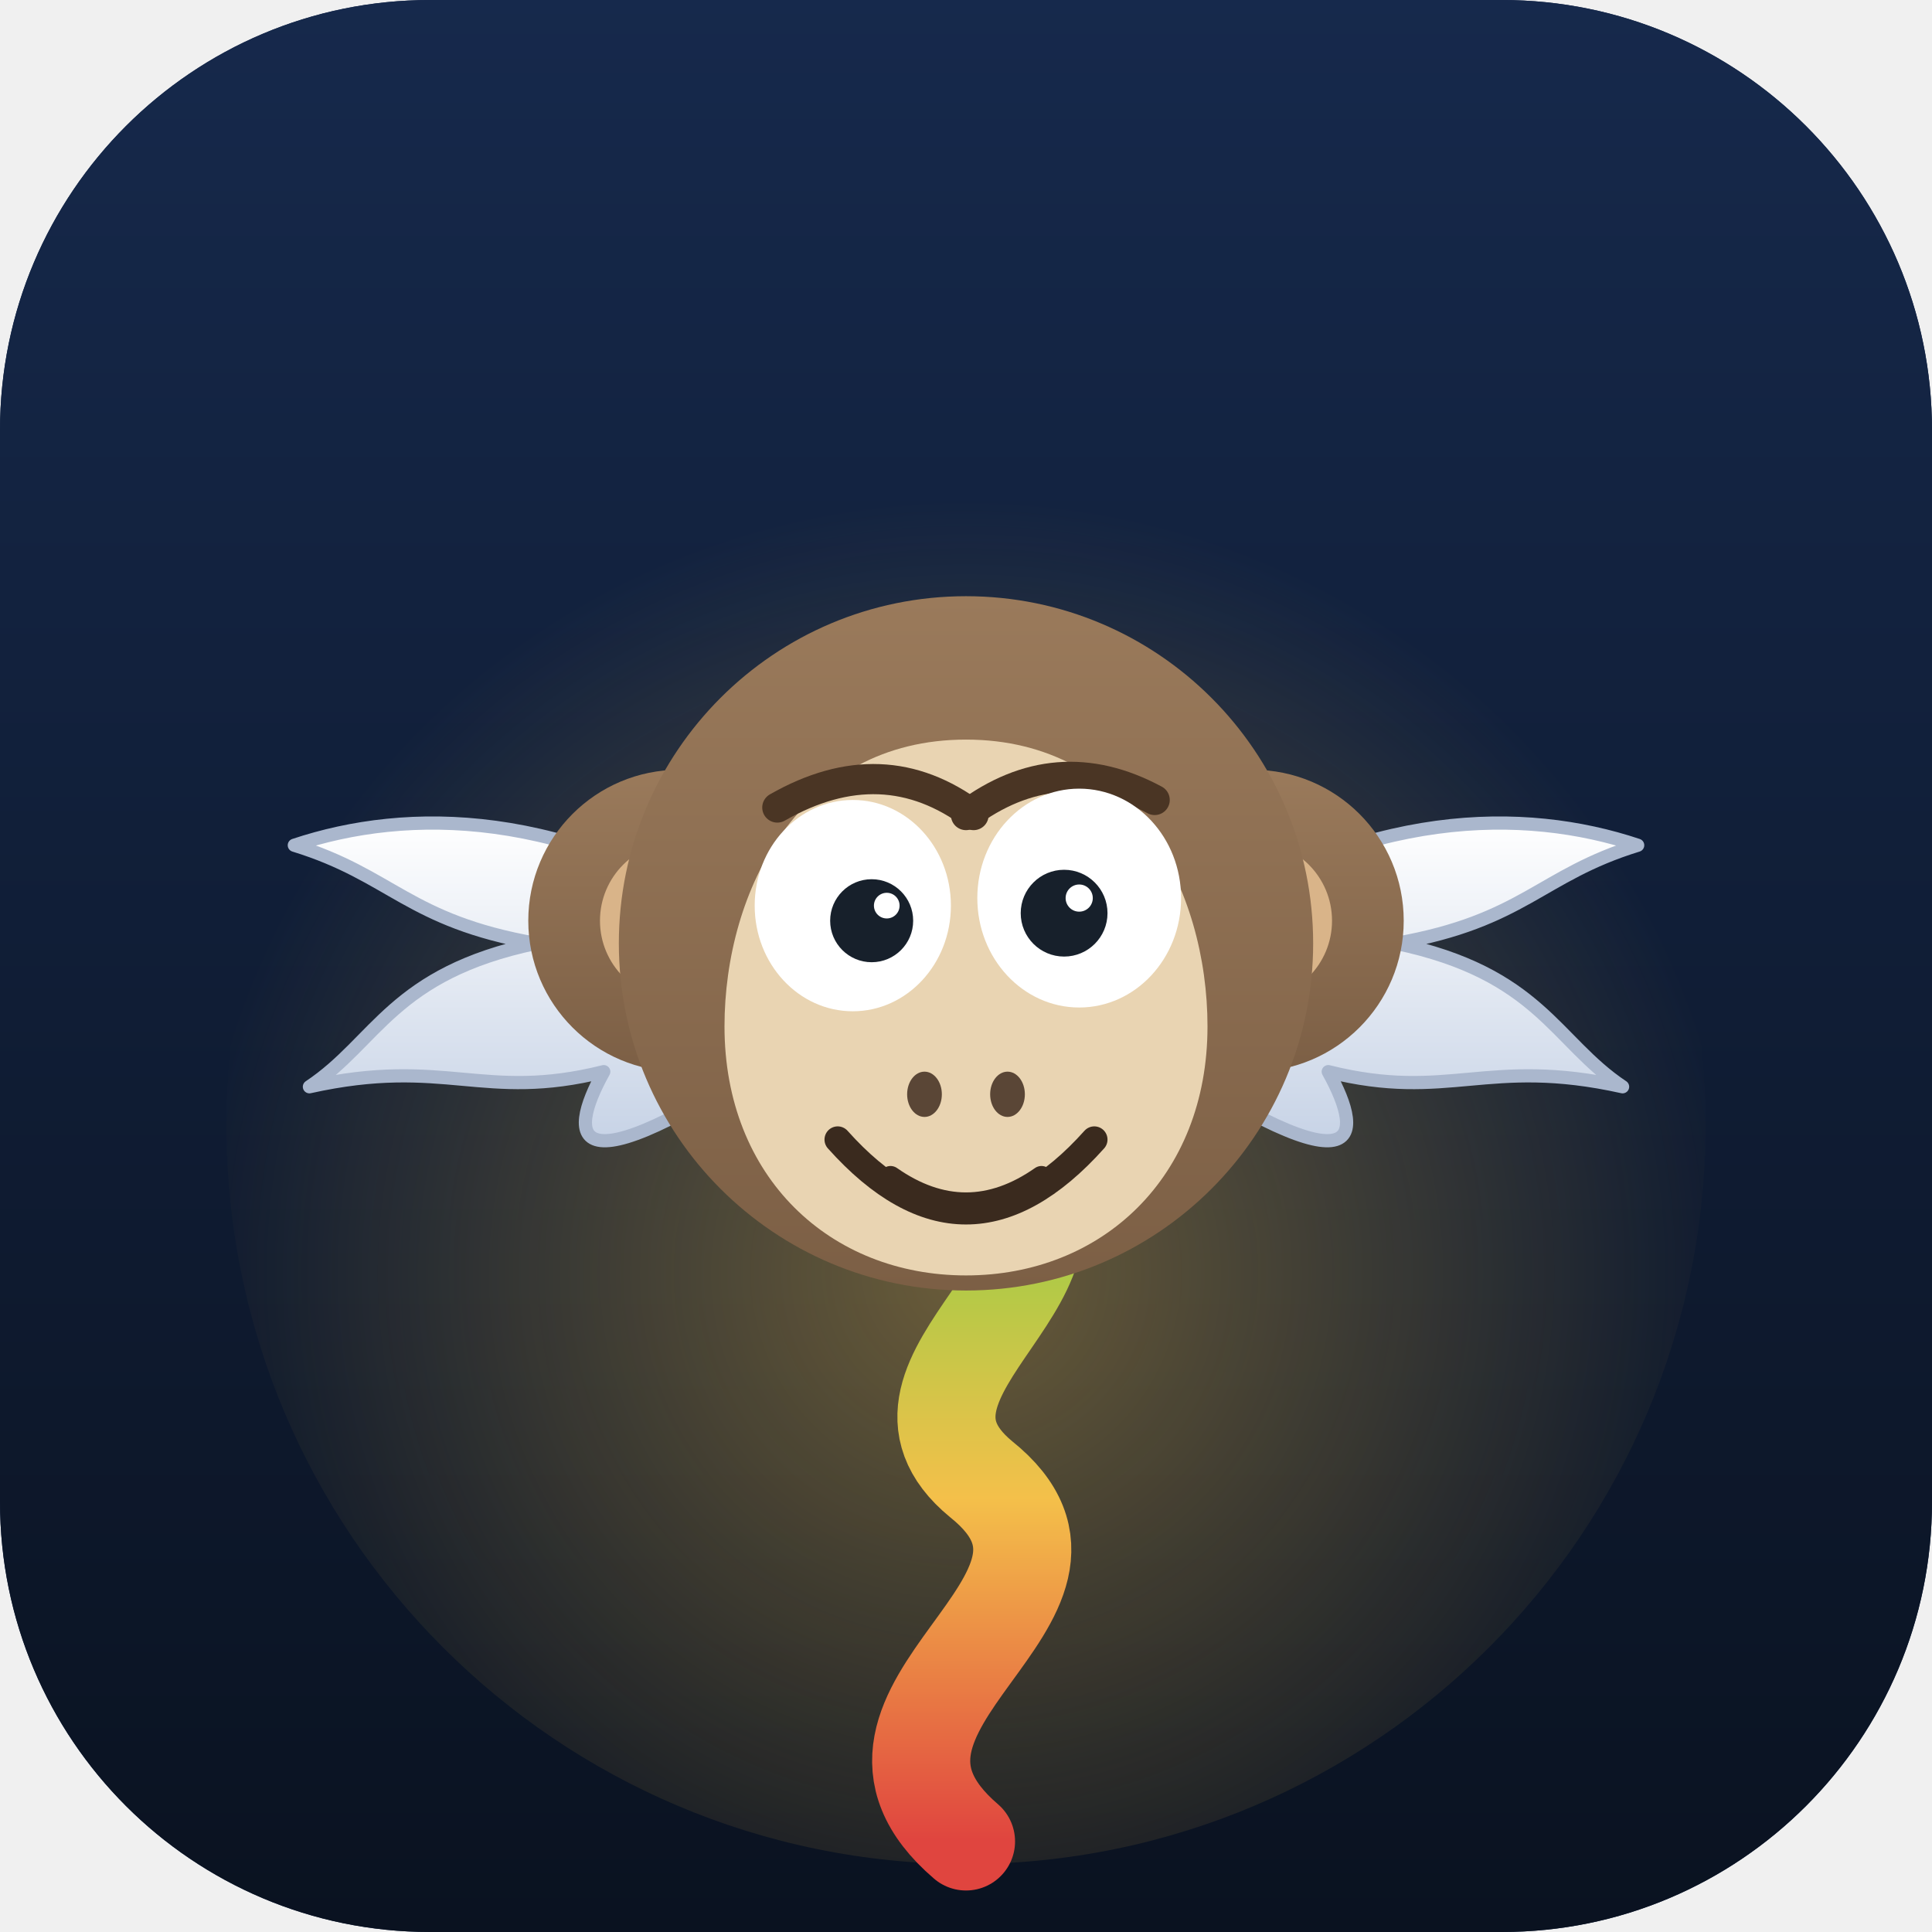
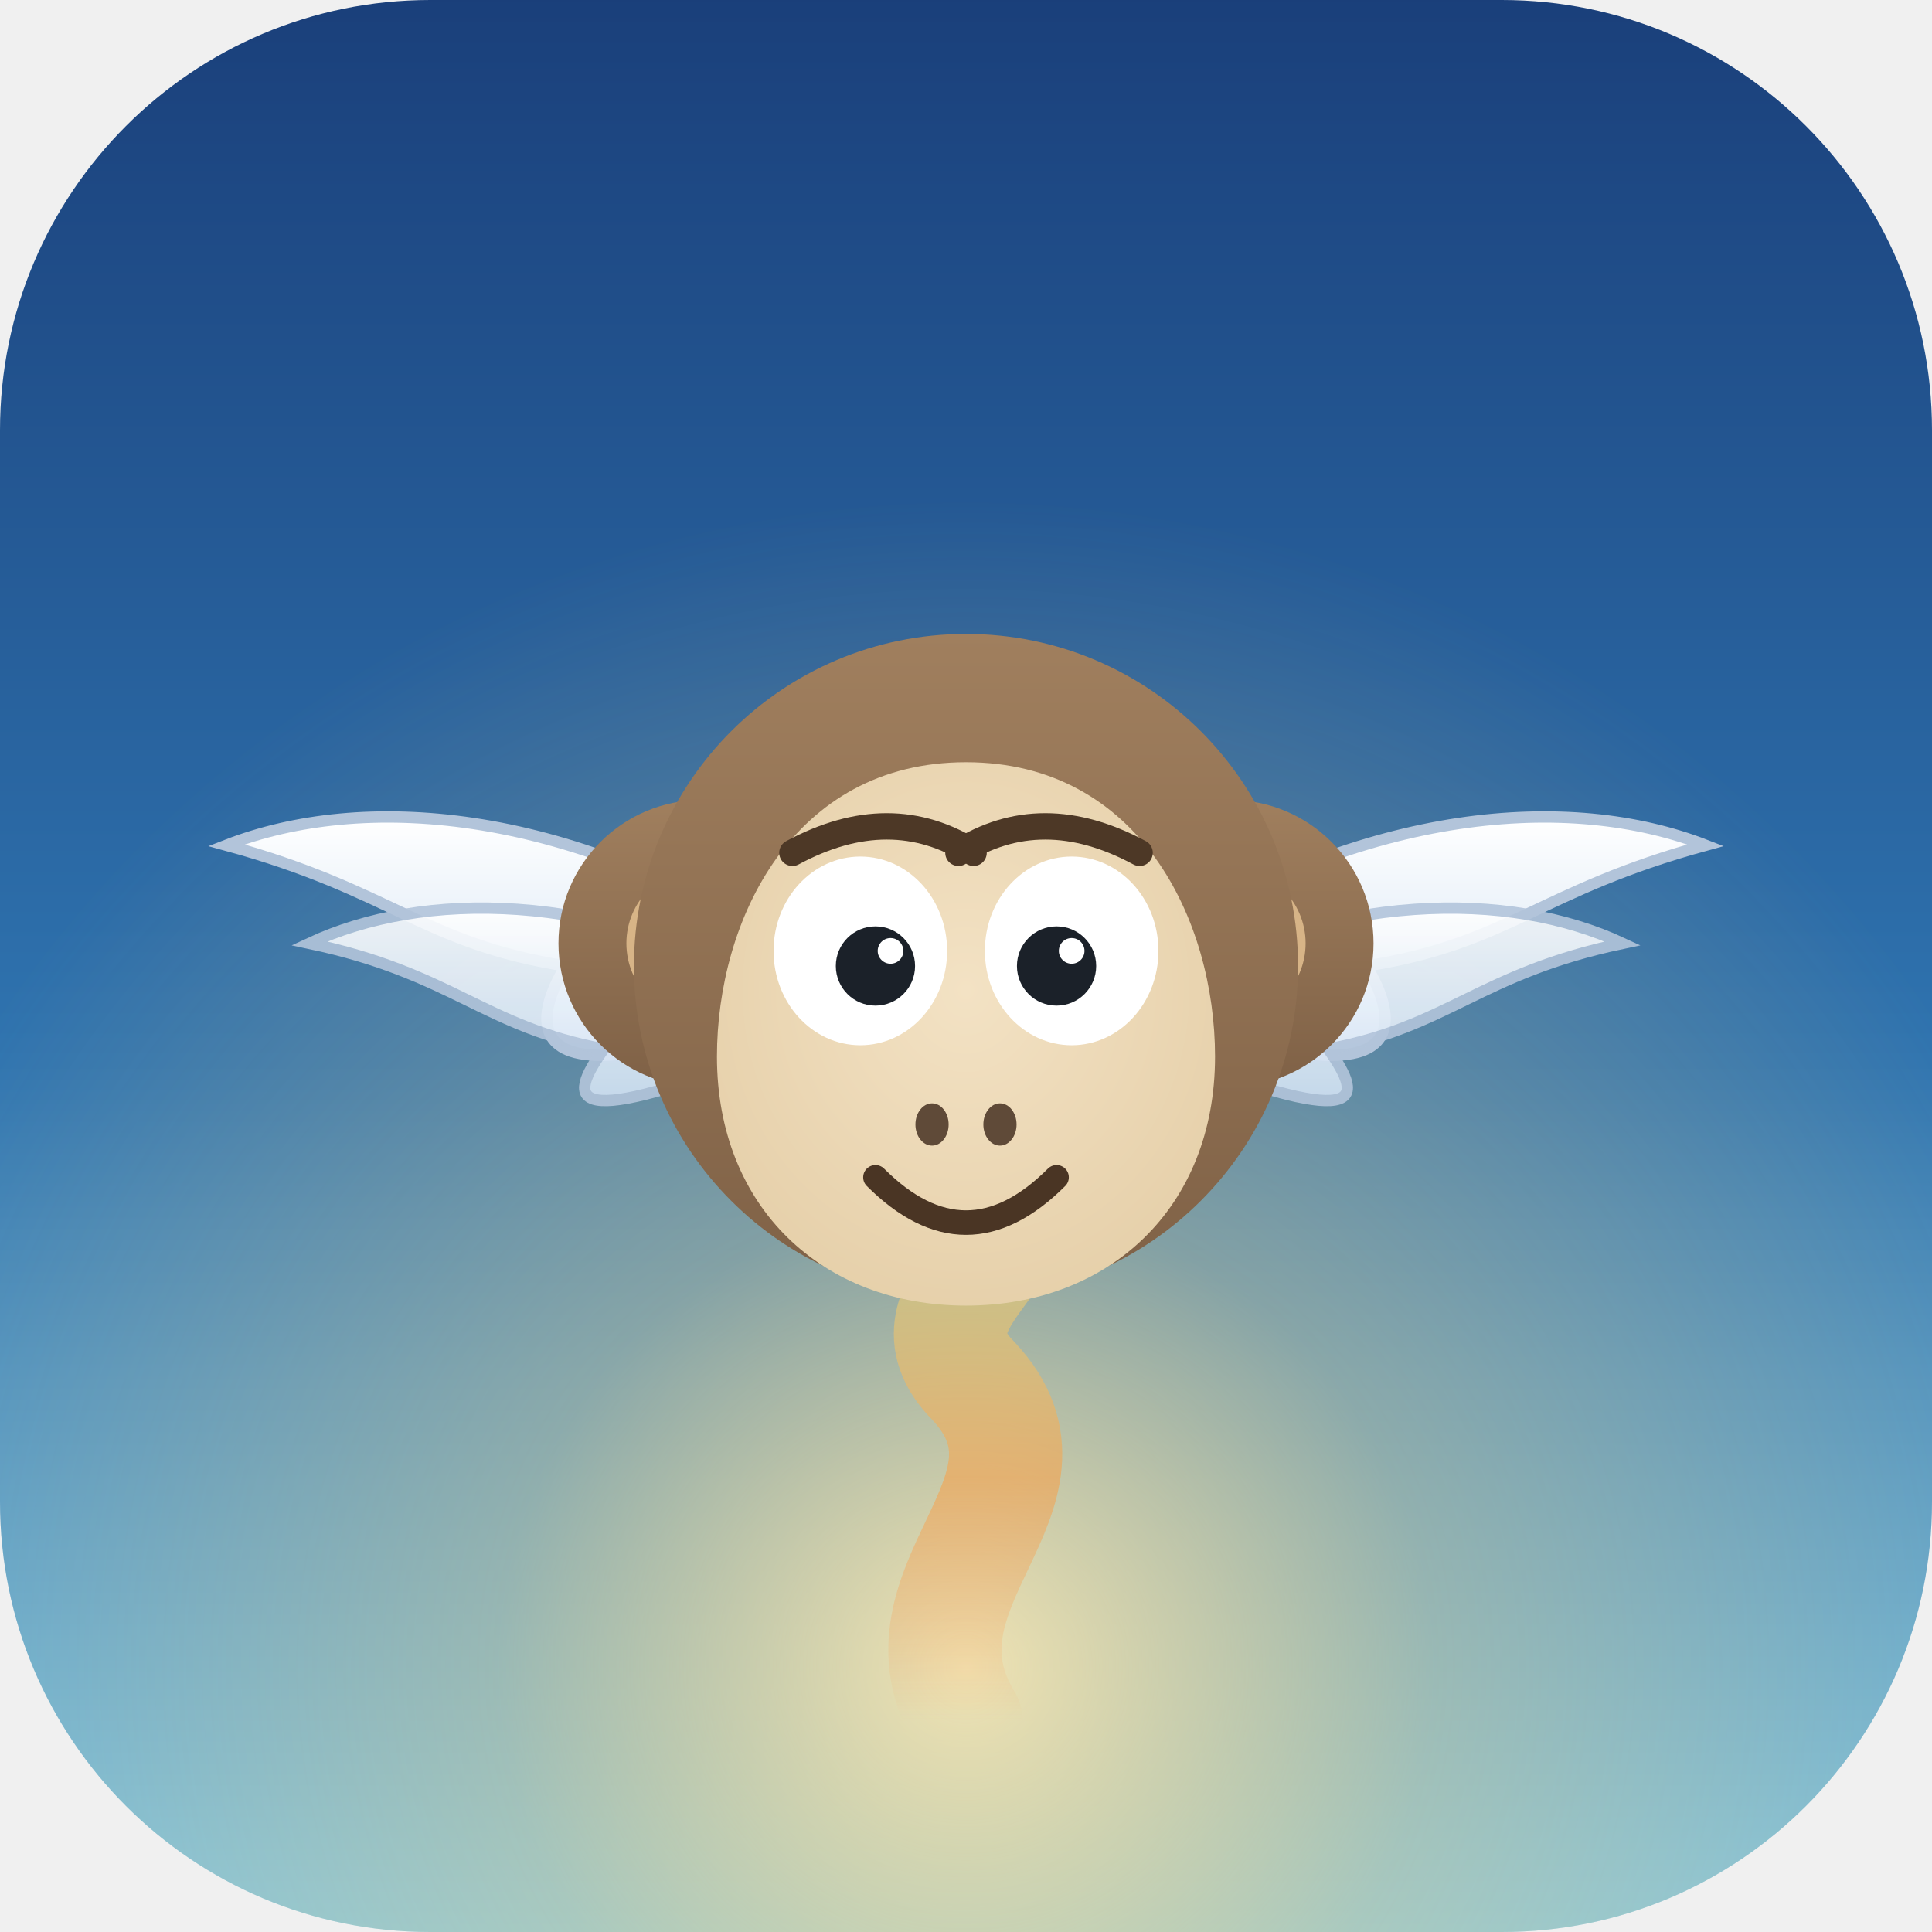
<svg xmlns="http://www.w3.org/2000/svg" viewBox="0 0 512 512" width="512" height="512">
  <defs>
    <linearGradient id="sky" x1="0" y1="0" x2="0" y2="1">
-       <stop offset="0" stop-color="#16294c" />
-       <stop offset="1" stop-color="#0a1220" />
+       <stop offset="0" stop-color="#1a3f7a" />
+       <stop offset=".55" stop-color="#2f74b0" />
+       <stop offset="1" stop-color="#7cc6e6" />
    </linearGradient>
+     <radialGradient id="sun" cx="50%" cy="86%" r="60%">
+       <stop offset="0" stop-color="#ffe9b0" stop-opacity=".9" />
+       <stop offset=".4" stop-color="#ffd27a" stop-opacity=".35" />
+       <stop offset="1" stop-color="#ffd27a" stop-opacity="0" />
+     </radialGradient>
    <linearGradient id="therm" x1="0" y1="1" x2="0" y2="0">
-       <stop offset="0" stop-color="#e0453f" />
-       <stop offset=".5" stop-color="#f4c04a" />
-       <stop offset="1" stop-color="#8ccf45" />
+       <stop offset="0" stop-color="#ff8a3d" stop-opacity="0" />
+       <stop offset=".45" stop-color="#ff9a3a" stop-opacity=".5" />
+       <stop offset=".8" stop-color="#ffd36a" stop-opacity=".5" />
+       <stop offset="1" stop-color="#ffe08a" stop-opacity="0" />
    </linearGradient>
    <linearGradient id="wing" x1="0" y1="0" x2="0" y2="1">
      <stop offset="0" stop-color="#ffffff" />
-       <stop offset="1" stop-color="#c7d3e6" />
+       <stop offset="1" stop-color="#cfe0f2" />
    </linearGradient>
    <linearGradient id="fur" x1="0" y1="0" x2="0" y2="1">
-       <stop offset="0" stop-color="#9a7a5b" />
-       <stop offset="1" stop-color="#7c5f45" />
+       <stop offset="0" stop-color="#a07f5e" />
+       <stop offset="1" stop-color="#7f6146" />
    </linearGradient>
-     <radialGradient id="glow" cx="50%" cy="60%" r="52%">
-       <stop offset="0" stop-color="#f4c04a" stop-opacity=".4" />
-       <stop offset="1" stop-color="#f4c04a" stop-opacity="0" />
+     <radialGradient id="cheek" cx="50%" cy="42%" r="60%">
+       <stop offset="0" stop-color="#f3e2c4" />
+       <stop offset="1" stop-color="#e6d0aa" />
    </radialGradient>
  </defs>
-   <rect width="512" height="512" rx="114" fill="#132445" />
  <rect width="512" height="512" rx="114" fill="url(#sky)" />
-   <circle cx="256" cy="298" r="196" fill="url(#glow)" />
-   <path d="M256 488 C214 452 300 424 260 392 C226 364 300 336 264 306" fill="none" stroke="url(#therm)" stroke-width="26" stroke-linecap="round" />
-   <g fill="url(#wing)" stroke="#aab7cd" stroke-width="3.5" stroke-linejoin="round">
-     <path d="M198 246              C150 214 108 214 78 224 C104 232 108 244 142 250              C104 258 100 276 82 288 C118 280 128 292 160 284              C150 302 150 318 214 274 Z" />
-     <path d="M314 246              C362 214 404 214 434 224 C408 232 404 244 370 250              C408 258 412 276 430 288 C394 280 384 292 352 284              C362 302 362 318 298 274 Z" />
+   <rect width="512" height="512" rx="114" fill="url(#sun)" />
+   <path d="M256 456 C234 420 286 396 258 366 C236 344 282 330 260 314" fill="none" stroke="url(#therm)" stroke-width="30" stroke-linecap="round" />
+   <g fill="url(#wing)" stroke="#b2c4da" stroke-width="3">
+     <g>
+       <path d="M206 250 C150 214 96 210 60 224 C104 236 112 250 150 256 C150 256 120 300 206 268 Z" />
+       <path d="M206 262 C158 236 112 236 82 250 C120 258 128 272 160 278 C150 292 150 300 206 278 Z" opacity=".9" />
+     </g>
+     <g>
+       <path d="M306 250 C362 214 416 210 452 224 C408 236 400 250 362 256 C362 256 392 300 306 268 Z" />
+       <path d="M306 262 C354 236 400 236 430 250 C392 258 384 272 352 278 C362 292 362 300 306 278 Z" opacity=".9" />
+     </g>
  </g>
  <g stroke-linejoin="round">
-     <circle cx="180" cy="244" r="40" fill="url(#fur)" />
-     <circle cx="332" cy="244" r="40" fill="url(#fur)" />
-     <circle cx="180" cy="244" r="21" fill="#d9b489" />
-     <circle cx="332" cy="244" r="21" fill="#d9b489" />
-     <circle cx="256" cy="250" r="92" fill="url(#fur)" />
-     <path d="M256 196 C300 196 320 236 320 272 C320 312 292 338 256 338              C220 338 192 312 192 272 C192 236 212 196 256 196 Z" fill="#e9d4b2" />
-     <path d="M206 214 q28 -16 52 2" fill="none" stroke="#4a3524" stroke-width="8" stroke-linecap="round" />
-     <path d="M306 212 q-26 -14 -50 4" fill="none" stroke="#4a3524" stroke-width="8" stroke-linecap="round" />
-     <ellipse cx="226" cy="240" rx="26" ry="28" fill="#fff" />
-     <ellipse cx="286" cy="238" rx="27" ry="29" fill="#fff" />
-     <circle cx="231" cy="244" r="11" fill="#17202b" />
-     <circle cx="282" cy="242" r="11.5" fill="#17202b" />
-     <circle cx="235" cy="240" r="3.4" fill="#fff" />
-     <circle cx="286" cy="238" r="3.6" fill="#fff" />
-     <ellipse cx="245" cy="290" rx="4.6" ry="6" fill="#5a4636" />
-     <ellipse cx="267" cy="290" rx="4.6" ry="6" fill="#5a4636" />
-     <path d="M222 302 Q256 340 290 302" fill="none" stroke="#3a2a1e" stroke-width="7" stroke-linecap="round" />
-     <path d="M236 312 q20 14 40 0" fill="none" stroke="#3a2a1e" stroke-width="6" stroke-linecap="round" />
+     <circle cx="186" cy="250" r="38" fill="url(#fur)" />
+     <circle cx="326" cy="250" r="38" fill="url(#fur)" />
+     <circle cx="186" cy="250" r="20" fill="#d7b487" />
+     <circle cx="326" cy="250" r="20" fill="#d7b487" />
+     <circle cx="256" cy="256" r="88" fill="url(#fur)" />
+     <path d="M256 202 C302 202 322 244 322 280 C322 320 294 346 256 346              C218 346 190 320 190 280 C190 244 210 202 256 202 Z" fill="url(#cheek)" />
+     <path d="M210 226 q26 -14 48 0" fill="none" stroke="#4d3826" stroke-width="7" stroke-linecap="round" />
+     <path d="M302 226 q-26 -14 -48 0" fill="none" stroke="#4d3826" stroke-width="7" stroke-linecap="round" />
+     <ellipse cx="228" cy="252" rx="23" ry="25" fill="#fff" />
+     <ellipse cx="284" cy="252" rx="23" ry="25" fill="#fff" />
+     <circle cx="232" cy="256" r="10.5" fill="#1b2129" />
+     <circle cx="280" cy="256" r="10.5" fill="#1b2129" />
+     <circle cx="236" cy="252" r="3.4" fill="#fff" />
+     <circle cx="284" cy="252" r="3.4" fill="#fff" />
+     <ellipse cx="247" cy="298" rx="4.4" ry="5.6" fill="#5f4a38" />
+     <ellipse cx="265" cy="298" rx="4.4" ry="5.6" fill="#5f4a38" />
+     <path d="M232 312 Q256 336 280 312" fill="none" stroke="#4a3524" stroke-width="6.5" stroke-linecap="round" />
  </g>
</svg>
